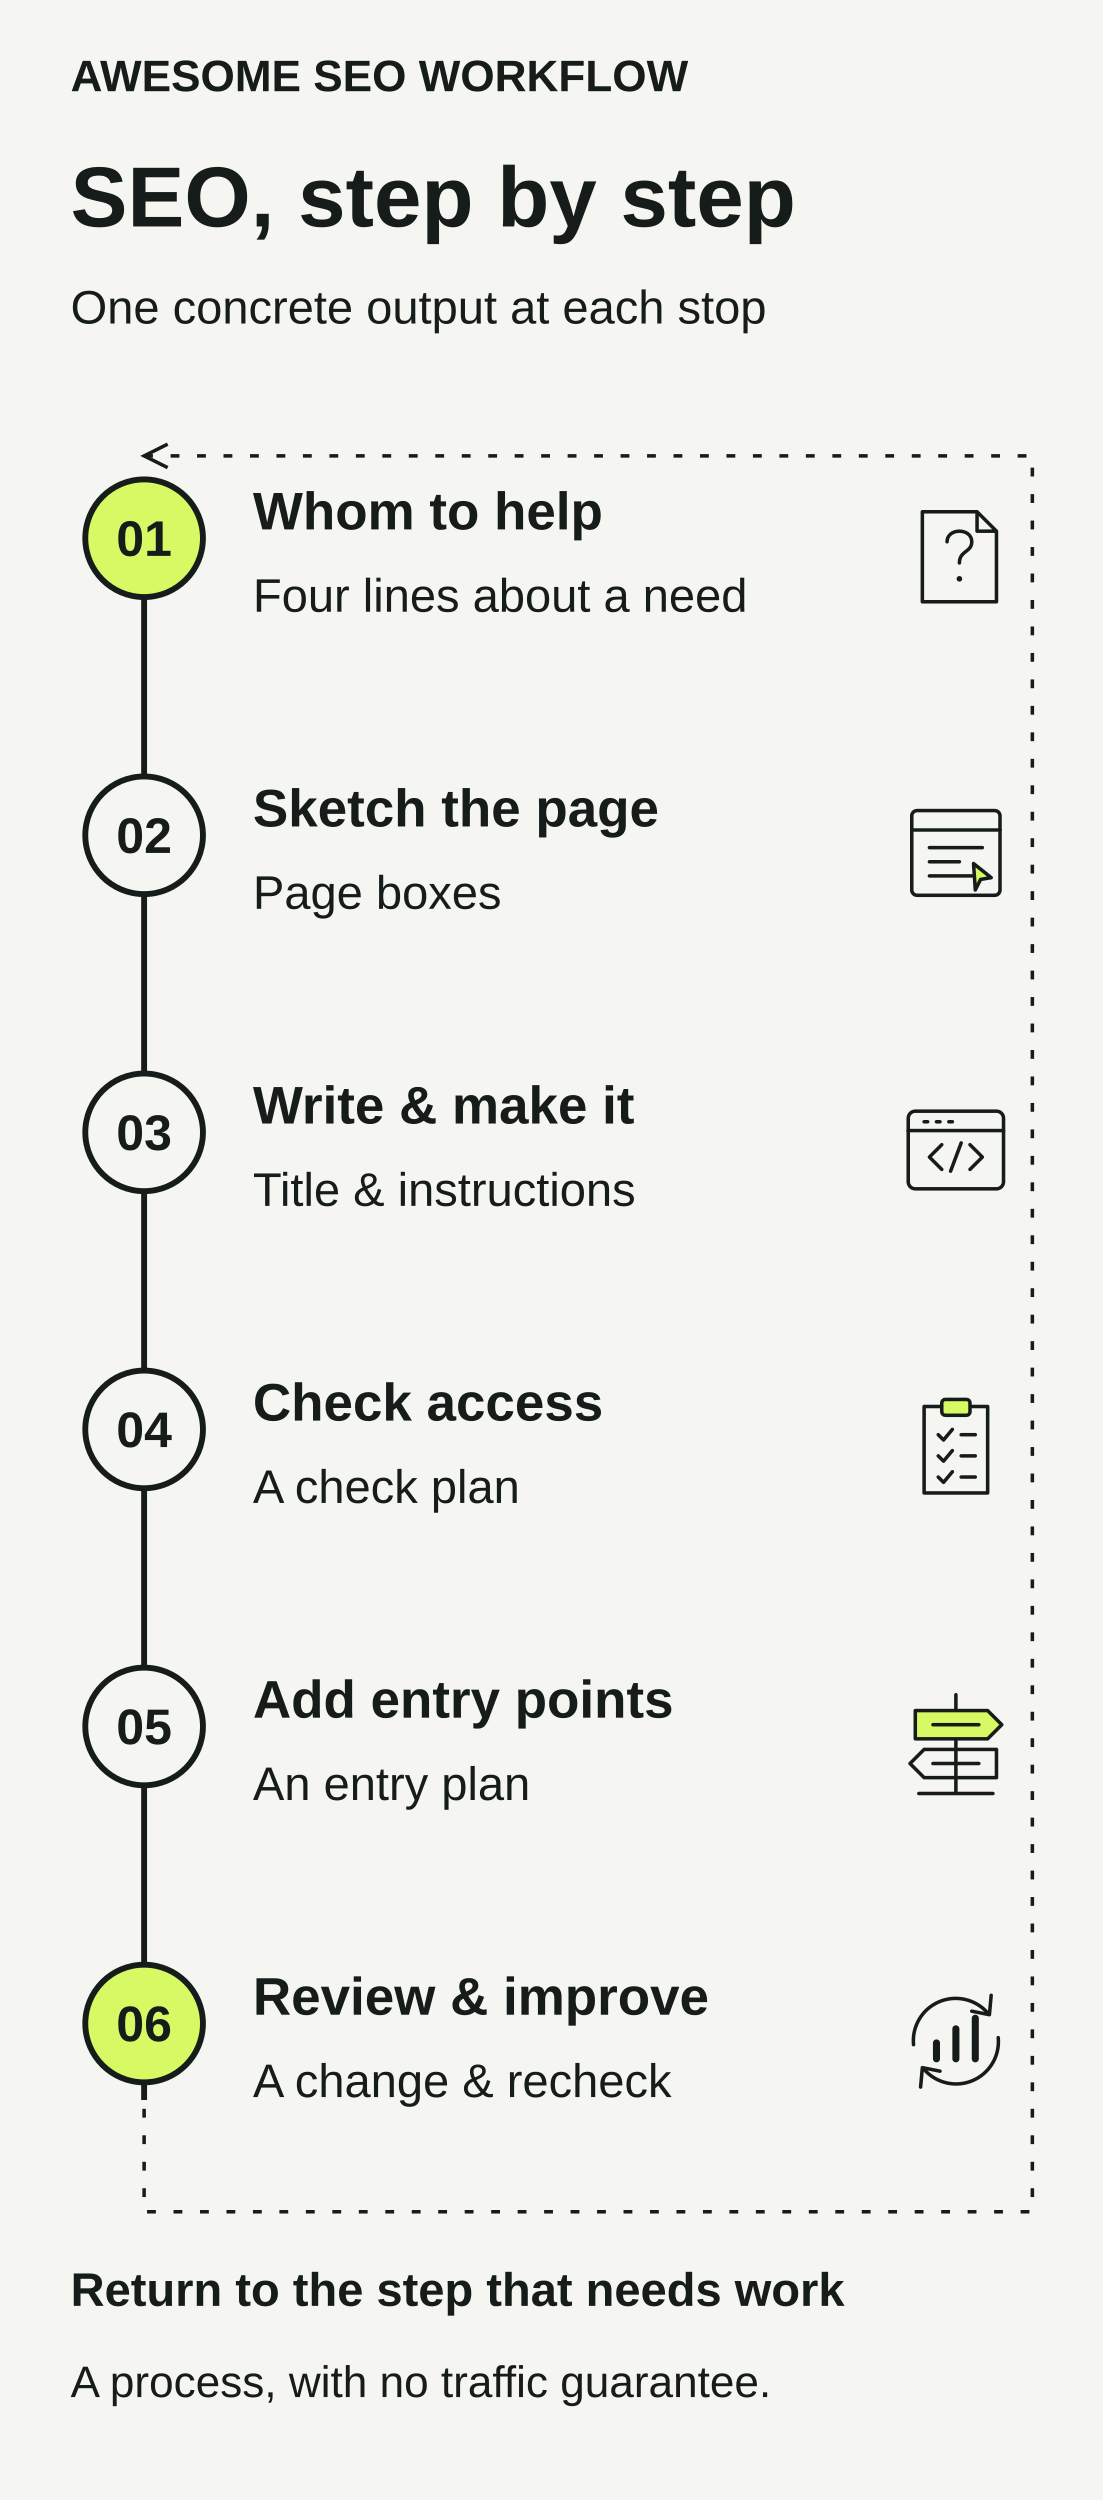
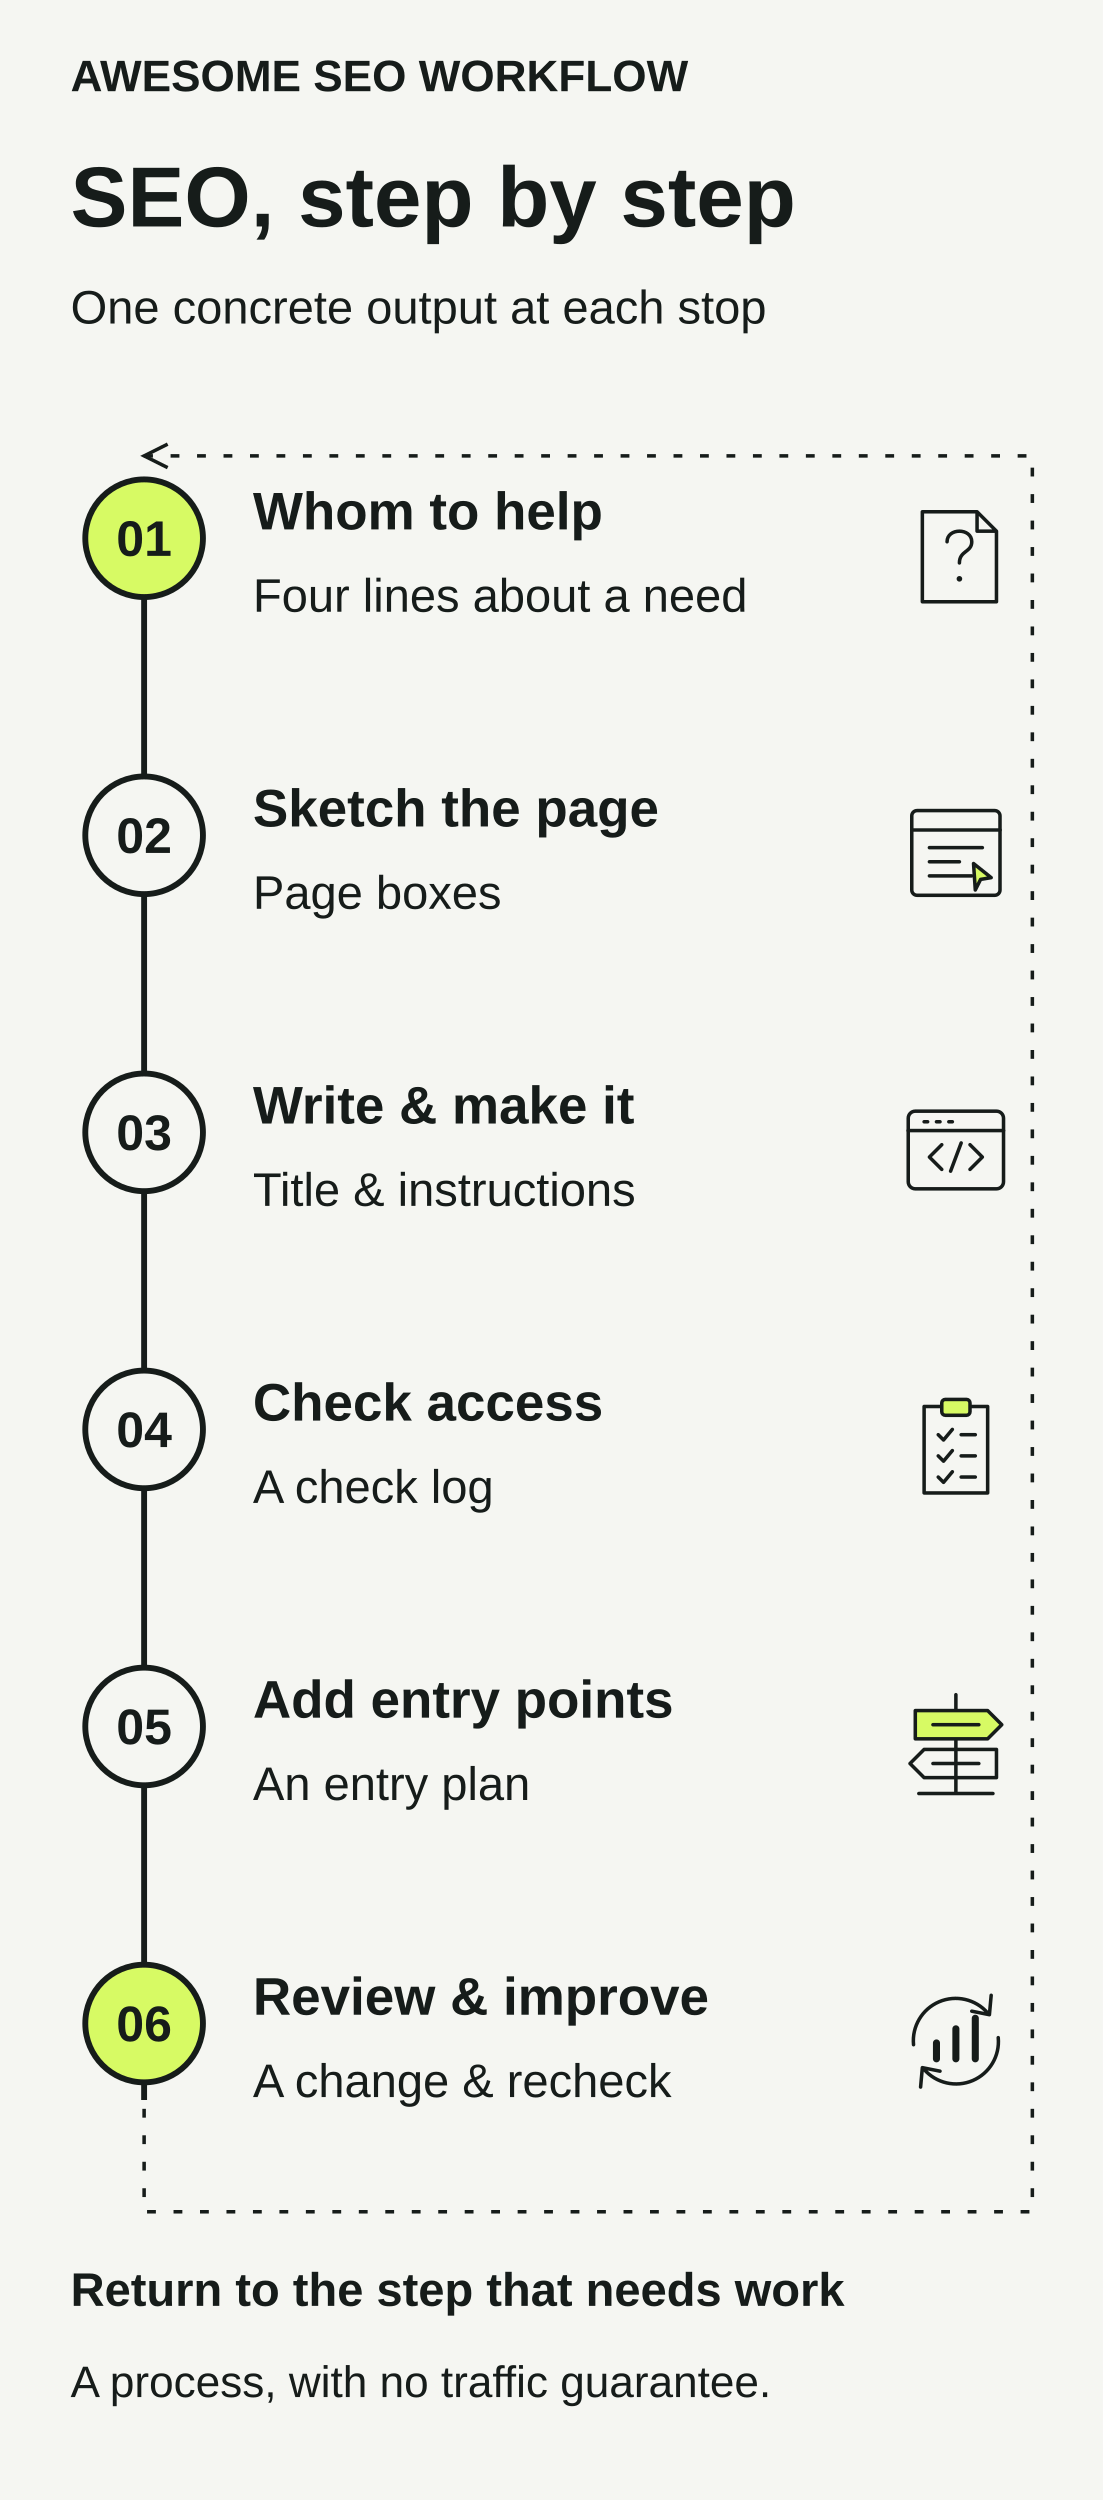
<svg xmlns="http://www.w3.org/2000/svg" width="375" height="850" viewBox="0 0 375 850" role="img" aria-labelledby="roadmap-title roadmap-desc" xml:lang="en">
  <rect width="375" height="850" fill="#F5F6F2" />
  <g font-family="Arial, Noto Sans CJK SC, sans-serif">
    <text x="24" y="31" font-size="15" font-weight="700" text-anchor="start" fill="#161C1A">AWESOME SEO WORKFLOW</text>
    <text x="24" y="77" font-size="29" font-weight="700" text-anchor="start" fill="#161C1A">SEO, step by step</text>
    <text x="24" y="110" font-size="16" font-weight="400" text-anchor="start" fill="#161C1A">One concrete output at each stop</text>
    <path d="M49 169V714" fill="none" stroke="#161C1A" stroke-width="2" />
    <g id="01-search-opportunity" data-node-id="01-search-opportunity" data-stage="1">
      <circle cx="49" cy="183" r="20" fill="#D7FA64" stroke="#161C1A" stroke-width="2" />
      <text x="49" y="189" font-size="17" font-weight="700" text-anchor="middle" fill="#161C1A">01</text>
      <text x="86" y="180" font-size="18" font-weight="700" text-anchor="start" fill="#161C1A">Whom to help</text>
      <text x="86" y="208" font-size="16" font-weight="400" text-anchor="start" fill="#161C1A">Four lines about a need</text>
      <g transform="translate(325 189) scale(0.6)" fill="none" stroke="#161C1A" stroke-width="2" stroke-linecap="round" stroke-linejoin="round" aria-hidden="true">
        <path d="M-19-25H12L23-14V26H-19Z M12-25V-14H23" />
        <path d="M-5-8C-5-16 9-16 9-8C9-2 2-3 2 4" />
        <circle cx="2" cy="13" r="1.6" fill="#161C1A" stroke="none" />
      </g>
    </g>
    <g id="02-page-plan" data-node-id="02-page-plan" data-stage="2">
      <circle cx="49" cy="284" r="20" fill="#F5F6F2" stroke="#161C1A" stroke-width="2" />
      <text x="49" y="290" font-size="17" font-weight="700" text-anchor="middle" fill="#161C1A">02</text>
      <text x="86" y="281" font-size="18" font-weight="700" text-anchor="start" fill="#161C1A">Sketch the page</text>
      <text x="86" y="309" font-size="16" font-weight="400" text-anchor="start" fill="#161C1A">Page boxes</text>
      <g transform="translate(325 290) scale(0.6)" fill="none" stroke="#161C1A" stroke-width="2" stroke-linecap="round" stroke-linejoin="round" aria-hidden="true">
        <rect x="-25" y="-24" width="50" height="48" rx="3" />
        <path d="M-25-13H25 M-15-3H15 M-15 5H2 M-15 13H9" />
        <path d="M10 6L20 14L14 15L11 21Z" fill="#D7FA64" />
      </g>
    </g>
    <g id="03-content-production" data-node-id="03-content-production" data-stage="3">
      <circle cx="49" cy="385" r="20" fill="#F5F6F2" stroke="#161C1A" stroke-width="2" />
      <text x="49" y="391" font-size="17" font-weight="700" text-anchor="middle" fill="#161C1A">03</text>
      <text x="86" y="382" font-size="18" font-weight="700" text-anchor="start" fill="#161C1A">Write &amp; make it</text>
      <text x="86" y="410" font-size="16" font-weight="400" text-anchor="start" fill="#161C1A">Title &amp; instructions</text>
      <g transform="translate(325 391) scale(0.6)" fill="none" stroke="#161C1A" stroke-width="2" stroke-linecap="round" stroke-linejoin="round" aria-hidden="true">
        <rect x="-27" y="-22" width="54" height="44" rx="4" />
        <path d="M-27-11H27 M-18-16H-16 M-11-16H-9 M-4-16H-2 M-8-3L-15 4L-8 11 M8-3L15 4L8 11 M3-4L-3 12" />
      </g>
    </g>
    <g id="04-publish-check" data-node-id="04-publish-check" data-stage="4">
      <circle cx="49" cy="486" r="20" fill="#F5F6F2" stroke="#161C1A" stroke-width="2" />
      <text x="49" y="492" font-size="17" font-weight="700" text-anchor="middle" fill="#161C1A">04</text>
      <text x="86" y="483" font-size="18" font-weight="700" text-anchor="start" fill="#161C1A">Check access</text>
-       <text x="86" y="511" font-size="16" font-weight="400" text-anchor="start" fill="#161C1A">A check plan</text>
+       <text x="86" y="511" font-size="16" font-weight="400" text-anchor="start" fill="#161C1A">A check log</text>
      <g transform="translate(325 492) scale(0.6)" fill="none" stroke="#161C1A" stroke-width="2" stroke-linecap="round" stroke-linejoin="round" aria-hidden="true">
        <path d="M-18-23H18V26H-18Z" />
        <rect x="-8" y="-27" width="16" height="9" rx="2" fill="#D7FA64" />
        <path d="M-10-7L-7-4L-2-10 M3-7H11 M-10 5L-7 8L-2 2 M3 5H11 M-10 17L-7 20L-2 14 M3 17H11" />
      </g>
    </g>
    <g id="05-discovery-promotion" data-node-id="05-discovery-promotion" data-stage="5">
      <circle cx="49" cy="587" r="20" fill="#F5F6F2" stroke="#161C1A" stroke-width="2" />
      <text x="49" y="593" font-size="17" font-weight="700" text-anchor="middle" fill="#161C1A">05</text>
      <text x="86" y="584" font-size="18" font-weight="700" text-anchor="start" fill="#161C1A">Add entry points</text>
      <text x="86" y="612" font-size="16" font-weight="400" text-anchor="start" fill="#161C1A">An entry plan</text>
      <g transform="translate(325 593) scale(0.6)" fill="none" stroke="#161C1A" stroke-width="2" stroke-linecap="round" stroke-linejoin="round" aria-hidden="true">
        <path d="M0-28V28 M-21 28H21" />
        <path d="M-23-19H18L26-11L18-3H-23Z" fill="#D7FA64" />
        <path d="M23 3H-18L-26 11L-18 19H23Z" />
        <path d="M-13-11H13 M-13 11H13" />
      </g>
    </g>
    <g id="06-measure-iterate" data-node-id="06-measure-iterate" data-stage="6">
      <circle cx="49" cy="688" r="20" fill="#D7FA64" stroke="#161C1A" stroke-width="2" />
      <text x="49" y="694" font-size="17" font-weight="700" text-anchor="middle" fill="#161C1A">06</text>
      <text x="86" y="685" font-size="18" font-weight="700" text-anchor="start" fill="#161C1A">Review &amp; improve</text>
      <text x="86" y="713" font-size="16" font-weight="400" text-anchor="start" fill="#161C1A">A change &amp; recheck</text>
      <g transform="translate(325 694) scale(0.6)" fill="none" stroke="#161C1A" stroke-width="2" stroke-linecap="round" stroke-linejoin="round" aria-hidden="true">
        <path d="M-24 2A24 24 0 0 1 18-16 M24-2A24 24 0 0 1-18 16 M9-17L19-15L20-26 M-9 17L-19 15L-20 26" />
        <path d="M-11 10V1 M0 10V-7 M11 10V-13" stroke-width="4" />
      </g>
    </g>
    <path d="M49 717V752H351V155H49" fill="none" stroke="#161C1A" stroke-width="1.2" stroke-dasharray="3 6" />
    <path d="M57 151L49 155L57 159" fill="none" stroke="#161C1A" stroke-width="1.2" />
    <text x="24" y="784" font-size="16" font-weight="700" text-anchor="start" fill="#161C1A">Return to the step that needs work</text>
    <text x="24" y="815" font-size="15" font-weight="400" text-anchor="start" fill="#161C1A">A process, with no traffic guarantee.</text>
  </g>
</svg>
